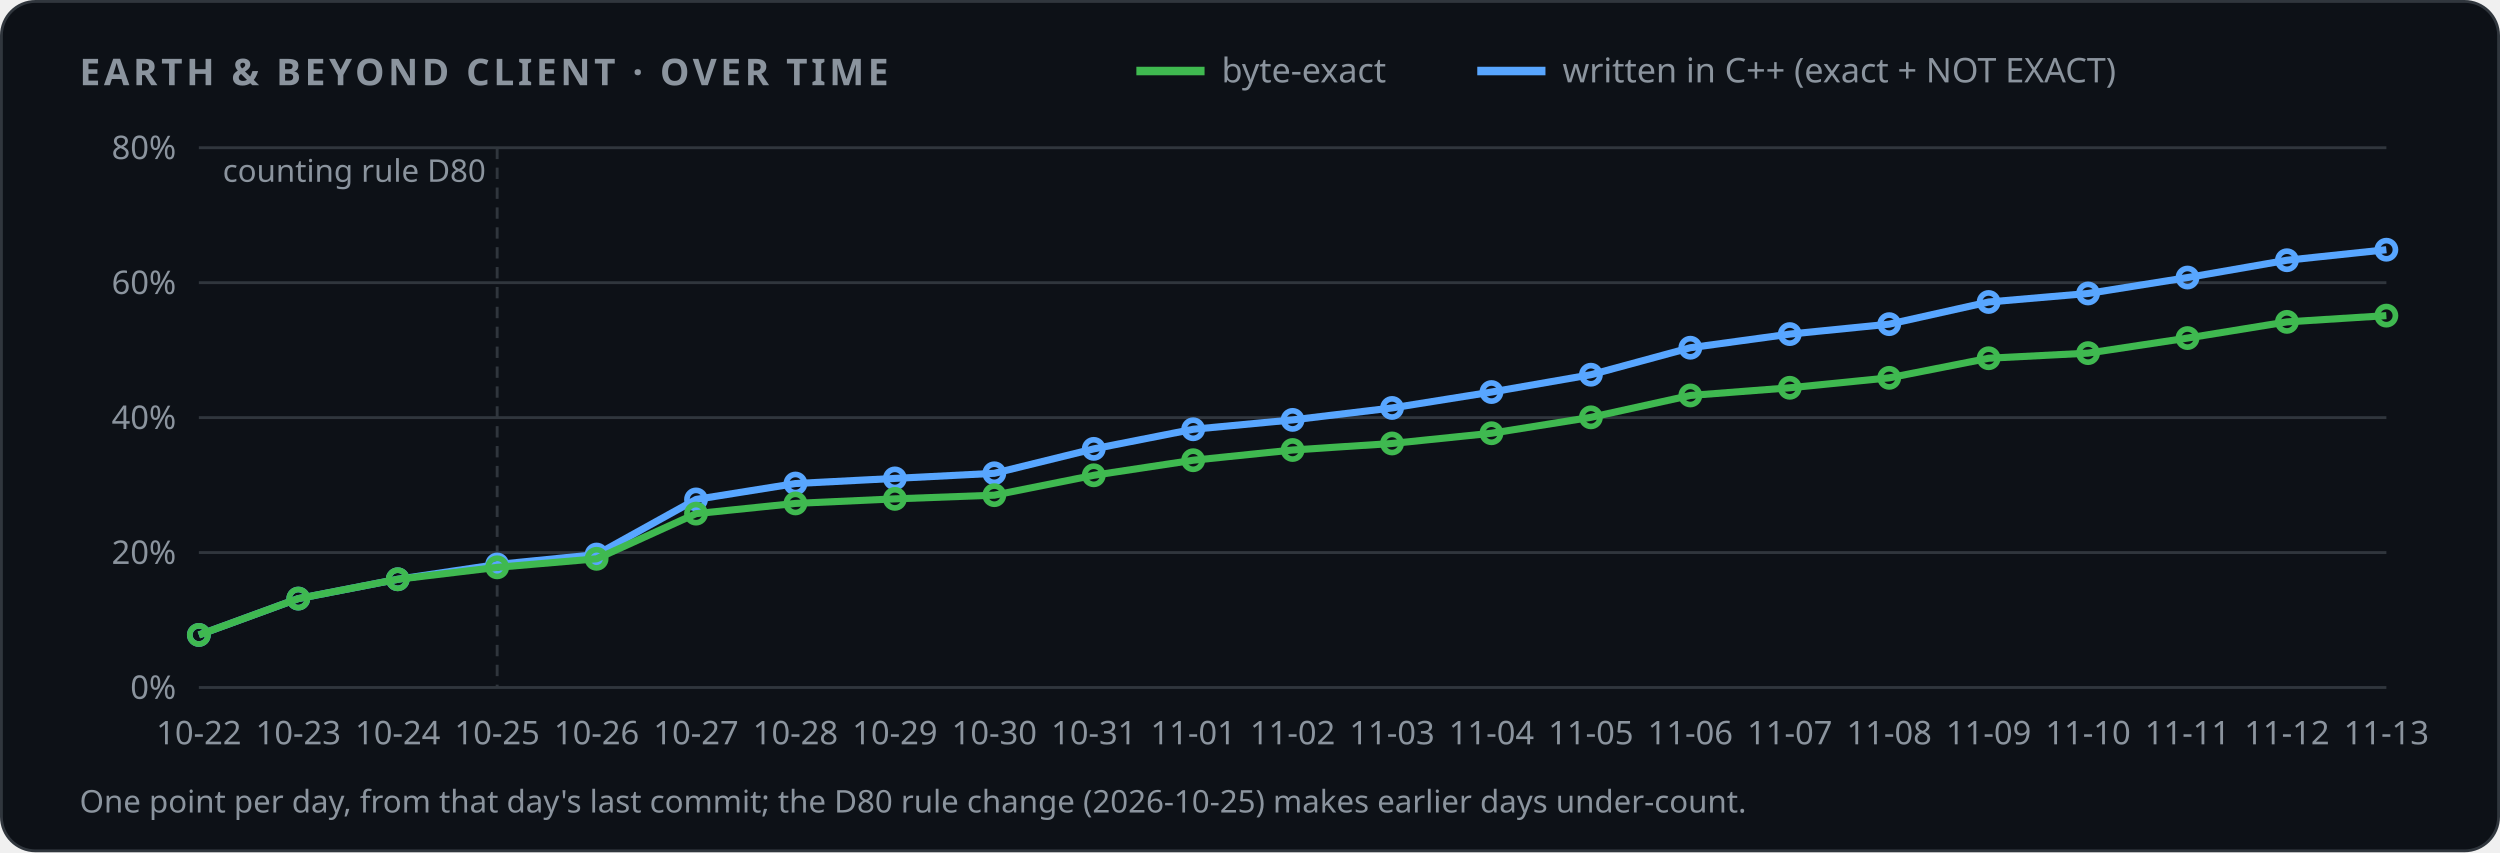
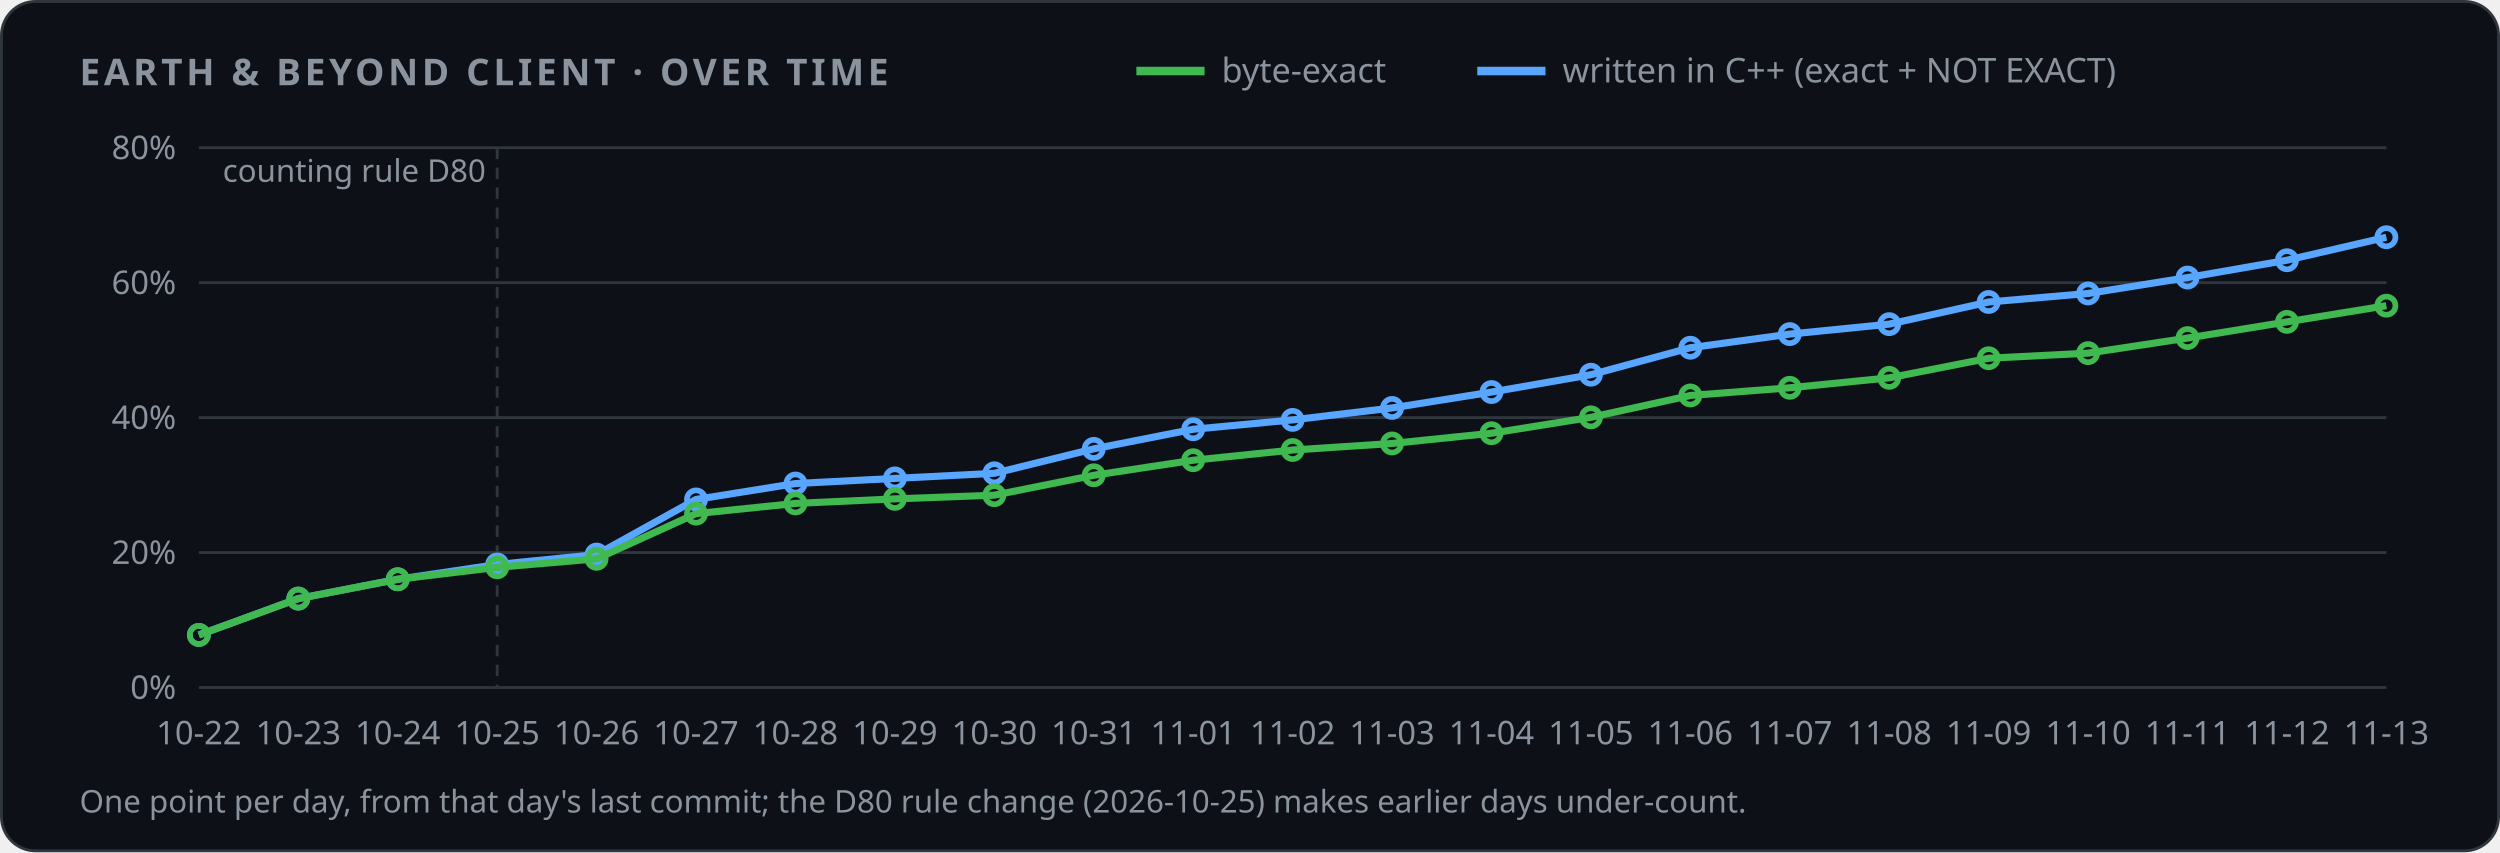
<svg xmlns="http://www.w3.org/2000/svg" width="880" height="300" viewBox="0 0 880 300" role="img" aria-labelledby="title desc">
  <style>
    .card { fill: #0d1117; stroke: #30363d; } .strong { fill: #f0f6fc; } .muted { fill: #8b949e; }
    .grid { stroke: #30363d; } .up { fill: #3fb950; } .down { fill: #f85149; }
    .s-exact { fill: #3fb950; } .s-notexact { fill: #d29922; } .s-stub { fill: #a371f7; }
    .s-third { fill: #238636; } .s-linker { fill: #1b4d2b; } .s-unattr { fill: #30363d; }
    .l-exact { stroke: #3fb950; } .l-written { stroke: #58a6ff; }
    @media (prefers-color-scheme: light) {
      .card { fill: #ffffff; stroke: #d0d7de; } .strong { fill: #1f2328; } .muted { fill: #59636e; }
      .grid { stroke: #d0d7de; } .up { fill: #1a7f37; } .down { fill: #cf222e; }
      .s-exact { fill: #1a7f37; } .s-third { fill: #4ac26b; } .s-linker { fill: #aceebb; } .s-unattr { fill: #d0d7de; }
      .l-exact { stroke: #1a7f37; } .l-written { stroke: #0969da; }
    }
  </style>
  <rect class="card" x="0.5" y="0.5" width="879" height="299" rx="12" />
  <g font-family="-apple-system,BlinkMacSystemFont,'Segoe UI','Noto Sans',Helvetica,Arial,sans-serif">
    <text x="28" y="30" class="muted" font-size="13" font-weight="600" letter-spacing="1.3">EARTH &amp; BEYOND CLIENT · OVER TIME</text>
    <line x1="400" x2="424" y1="25" y2="25" class="l-exact" stroke-width="3" />
    <text x="430" y="29" class="muted" font-size="12">byte-exact</text>
    <line x1="520" x2="544" y1="25" y2="25" class="l-written" stroke-width="3" />
    <text x="550" y="29" class="muted" font-size="12">written in C++ (exact + NOT EXACT)</text>
    <line x1="70" x2="840" y1="242.0" y2="242.0" class="grid" />
    <text x="62" y="246.0" class="muted" font-size="11.5" text-anchor="end">0%</text>
    <line x1="70" x2="840" y1="194.5" y2="194.5" class="grid" />
    <text x="62" y="198.5" class="muted" font-size="11.5" text-anchor="end">20%</text>
    <line x1="70" x2="840" y1="147.0" y2="147.0" class="grid" />
    <text x="62" y="151.0" class="muted" font-size="11.5" text-anchor="end">40%</text>
    <line x1="70" x2="840" y1="99.5" y2="99.5" class="grid" />
    <text x="62" y="103.5" class="muted" font-size="11.5" text-anchor="end">60%</text>
    <line x1="70" x2="840" y1="52.0" y2="52.0" class="grid" />
    <text x="62" y="56.0" class="muted" font-size="11.5" text-anchor="end">80%</text>
    <text x="70.0" y="262" class="muted" font-size="11.5" text-anchor="middle">10-22</text>
    <text x="105.0" y="262" class="muted" font-size="11.5" text-anchor="middle">10-23</text>
    <text x="140.0" y="262" class="muted" font-size="11.5" text-anchor="middle">10-24</text>
    <text x="175.0" y="262" class="muted" font-size="11.5" text-anchor="middle">10-25</text>
    <text x="210.0" y="262" class="muted" font-size="11.5" text-anchor="middle">10-26</text>
    <text x="245.0" y="262" class="muted" font-size="11.5" text-anchor="middle">10-27</text>
    <text x="280.0" y="262" class="muted" font-size="11.5" text-anchor="middle">10-28</text>
    <text x="315.0" y="262" class="muted" font-size="11.5" text-anchor="middle">10-29</text>
    <text x="350.0" y="262" class="muted" font-size="11.5" text-anchor="middle">10-30</text>
    <text x="385.0" y="262" class="muted" font-size="11.5" text-anchor="middle">10-31</text>
    <text x="420.0" y="262" class="muted" font-size="11.5" text-anchor="middle">11-01</text>
    <text x="455.0" y="262" class="muted" font-size="11.5" text-anchor="middle">11-02</text>
    <text x="490.0" y="262" class="muted" font-size="11.5" text-anchor="middle">11-03</text>
    <text x="525.0" y="262" class="muted" font-size="11.5" text-anchor="middle">11-04</text>
    <text x="560.0" y="262" class="muted" font-size="11.5" text-anchor="middle">11-05</text>
    <text x="595.0" y="262" class="muted" font-size="11.5" text-anchor="middle">11-06</text>
    <text x="630.0" y="262" class="muted" font-size="11.5" text-anchor="middle">11-07</text>
    <text x="665.0" y="262" class="muted" font-size="11.5" text-anchor="middle">11-08</text>
    <text x="700.0" y="262" class="muted" font-size="11.5" text-anchor="middle">11-09</text>
    <text x="735.0" y="262" class="muted" font-size="11.5" text-anchor="middle">11-10</text>
    <text x="770.0" y="262" class="muted" font-size="11.5" text-anchor="middle">11-11</text>
    <text x="805.0" y="262" class="muted" font-size="11.5" text-anchor="middle">11-12</text>
    <text x="840.0" y="262" class="muted" font-size="11.5" text-anchor="middle">11-13</text>
    <line x1="175.0" x2="175.0" y1="52" y2="242" class="grid" stroke-dasharray="4 3" />
    <text x="171.0" y="64" class="muted" font-size="11" text-anchor="end">counting rule D80</text>
-     <polyline points="70.0,223.5 105.0,210.7 140.0,203.9 175.0,198.7 210.0,195.2 245.0,175.8 280.0,170.2 315.0,168.4 350.0,166.6 385.0,158.0 420.0,151.1 455.0,147.8 490.0,143.6 525.0,138.0 560.0,131.9 595.0,122.4 630.0,117.6 665.0,114.1 700.0,106.3 735.0,103.3 770.0,97.7 805.0,91.6 840.0,87.9" fill="none" class="l-written" stroke-width="2.5" stroke-linejoin="round" />
+     <polyline points="70.0,223.5 105.0,210.7 140.0,203.9 175.0,198.7 210.0,195.2 245.0,175.8 280.0,170.2 315.0,168.4 350.0,166.6 385.0,158.0 420.0,151.1 455.0,147.8 490.0,143.6 525.0,138.0 560.0,131.9 595.0,122.4 630.0,117.6 665.0,114.1 700.0,106.3 735.0,103.3 770.0,97.7 805.0,91.6 840.0,83.5" fill="none" class="l-written" stroke-width="2.5" stroke-linejoin="round" />
    <circle cx="70.0" cy="223.5" r="3.2" class="l-written" fill="none" stroke-width="2" />
    <circle cx="105.0" cy="210.7" r="3.2" class="l-written" fill="none" stroke-width="2" />
    <circle cx="140.0" cy="203.9" r="3.2" class="l-written" fill="none" stroke-width="2" />
    <circle cx="175.0" cy="198.7" r="3.2" class="l-written" fill="none" stroke-width="2" />
    <circle cx="210.0" cy="195.2" r="3.2" class="l-written" fill="none" stroke-width="2" />
    <circle cx="245.0" cy="175.8" r="3.2" class="l-written" fill="none" stroke-width="2" />
    <circle cx="280.0" cy="170.2" r="3.2" class="l-written" fill="none" stroke-width="2" />
    <circle cx="315.0" cy="168.4" r="3.2" class="l-written" fill="none" stroke-width="2" />
    <circle cx="350.0" cy="166.6" r="3.2" class="l-written" fill="none" stroke-width="2" />
    <circle cx="385.0" cy="158.0" r="3.2" class="l-written" fill="none" stroke-width="2" />
    <circle cx="420.0" cy="151.1" r="3.2" class="l-written" fill="none" stroke-width="2" />
    <circle cx="455.0" cy="147.8" r="3.2" class="l-written" fill="none" stroke-width="2" />
    <circle cx="490.0" cy="143.6" r="3.2" class="l-written" fill="none" stroke-width="2" />
    <circle cx="525.0" cy="138.0" r="3.2" class="l-written" fill="none" stroke-width="2" />
    <circle cx="560.0" cy="131.9" r="3.2" class="l-written" fill="none" stroke-width="2" />
    <circle cx="595.0" cy="122.4" r="3.2" class="l-written" fill="none" stroke-width="2" />
    <circle cx="630.0" cy="117.6" r="3.2" class="l-written" fill="none" stroke-width="2" />
    <circle cx="665.0" cy="114.1" r="3.2" class="l-written" fill="none" stroke-width="2" />
    <circle cx="700.0" cy="106.3" r="3.2" class="l-written" fill="none" stroke-width="2" />
    <circle cx="735.0" cy="103.3" r="3.2" class="l-written" fill="none" stroke-width="2" />
    <circle cx="770.0" cy="97.7" r="3.2" class="l-written" fill="none" stroke-width="2" />
    <circle cx="805.0" cy="91.6" r="3.2" class="l-written" fill="none" stroke-width="2" />
-     <circle cx="840.0" cy="87.9" r="3.2" class="l-written" fill="none" stroke-width="2" />
-     <polyline points="70.0,223.5 105.0,210.7 140.0,203.9 175.0,199.7 210.0,196.7 245.0,180.8 280.0,177.2 315.0,175.6 350.0,174.3 385.0,167.3 420.0,162.0 455.0,158.4 490.0,156.1 525.0,152.5 560.0,146.9 595.0,139.2 630.0,136.5 665.0,133.0 700.0,126.1 735.0,124.3 770.0,119.0 805.0,113.3 840.0,111.1" fill="none" class="l-exact" stroke-width="2.5" stroke-linejoin="round" />
+     <circle cx="840.0" cy="83.5" r="3.2" class="l-written" fill="none" stroke-width="2" />
+     <polyline points="70.0,223.5 105.0,210.7 140.0,203.9 175.0,199.7 210.0,196.7 245.0,180.8 280.0,177.2 315.0,175.6 350.0,174.3 385.0,167.3 420.0,162.0 455.0,158.4 490.0,156.1 525.0,152.5 560.0,146.9 595.0,139.2 630.0,136.5 665.0,133.0 700.0,126.1 735.0,124.3 770.0,119.0 805.0,113.3 840.0,107.6" fill="none" class="l-exact" stroke-width="2.5" stroke-linejoin="round" />
    <circle cx="70.0" cy="223.5" r="3.2" class="l-exact" fill="none" stroke-width="2" />
    <circle cx="105.0" cy="210.7" r="3.2" class="l-exact" fill="none" stroke-width="2" />
    <circle cx="140.0" cy="203.9" r="3.2" class="l-exact" fill="none" stroke-width="2" />
    <circle cx="175.0" cy="199.7" r="3.2" class="l-exact" fill="none" stroke-width="2" />
    <circle cx="210.0" cy="196.7" r="3.2" class="l-exact" fill="none" stroke-width="2" />
    <circle cx="245.0" cy="180.8" r="3.2" class="l-exact" fill="none" stroke-width="2" />
    <circle cx="280.0" cy="177.2" r="3.2" class="l-exact" fill="none" stroke-width="2" />
    <circle cx="315.0" cy="175.6" r="3.2" class="l-exact" fill="none" stroke-width="2" />
    <circle cx="350.0" cy="174.3" r="3.2" class="l-exact" fill="none" stroke-width="2" />
    <circle cx="385.0" cy="167.3" r="3.2" class="l-exact" fill="none" stroke-width="2" />
    <circle cx="420.0" cy="162.0" r="3.2" class="l-exact" fill="none" stroke-width="2" />
    <circle cx="455.0" cy="158.4" r="3.2" class="l-exact" fill="none" stroke-width="2" />
    <circle cx="490.0" cy="156.1" r="3.2" class="l-exact" fill="none" stroke-width="2" />
    <circle cx="525.0" cy="152.5" r="3.2" class="l-exact" fill="none" stroke-width="2" />
    <circle cx="560.0" cy="146.9" r="3.2" class="l-exact" fill="none" stroke-width="2" />
    <circle cx="595.0" cy="139.2" r="3.2" class="l-exact" fill="none" stroke-width="2" />
    <circle cx="630.0" cy="136.5" r="3.2" class="l-exact" fill="none" stroke-width="2" />
    <circle cx="665.0" cy="133.0" r="3.2" class="l-exact" fill="none" stroke-width="2" />
    <circle cx="700.0" cy="126.1" r="3.2" class="l-exact" fill="none" stroke-width="2" />
    <circle cx="735.0" cy="124.3" r="3.2" class="l-exact" fill="none" stroke-width="2" />
    <circle cx="770.0" cy="119.0" r="3.2" class="l-exact" fill="none" stroke-width="2" />
    <circle cx="805.0" cy="113.3" r="3.2" class="l-exact" fill="none" stroke-width="2" />
-     <circle cx="840.0" cy="111.1" r="3.2" class="l-exact" fill="none" stroke-width="2" />
+     <circle cx="840.0" cy="107.6" r="3.2" class="l-exact" fill="none" stroke-width="2" />
    <text x="28" y="286" class="muted" font-size="11">One point per day, from that day's last commit; the D80 rule change (2026-10-25) makes earlier days under-count.</text>
  </g>
</svg>
